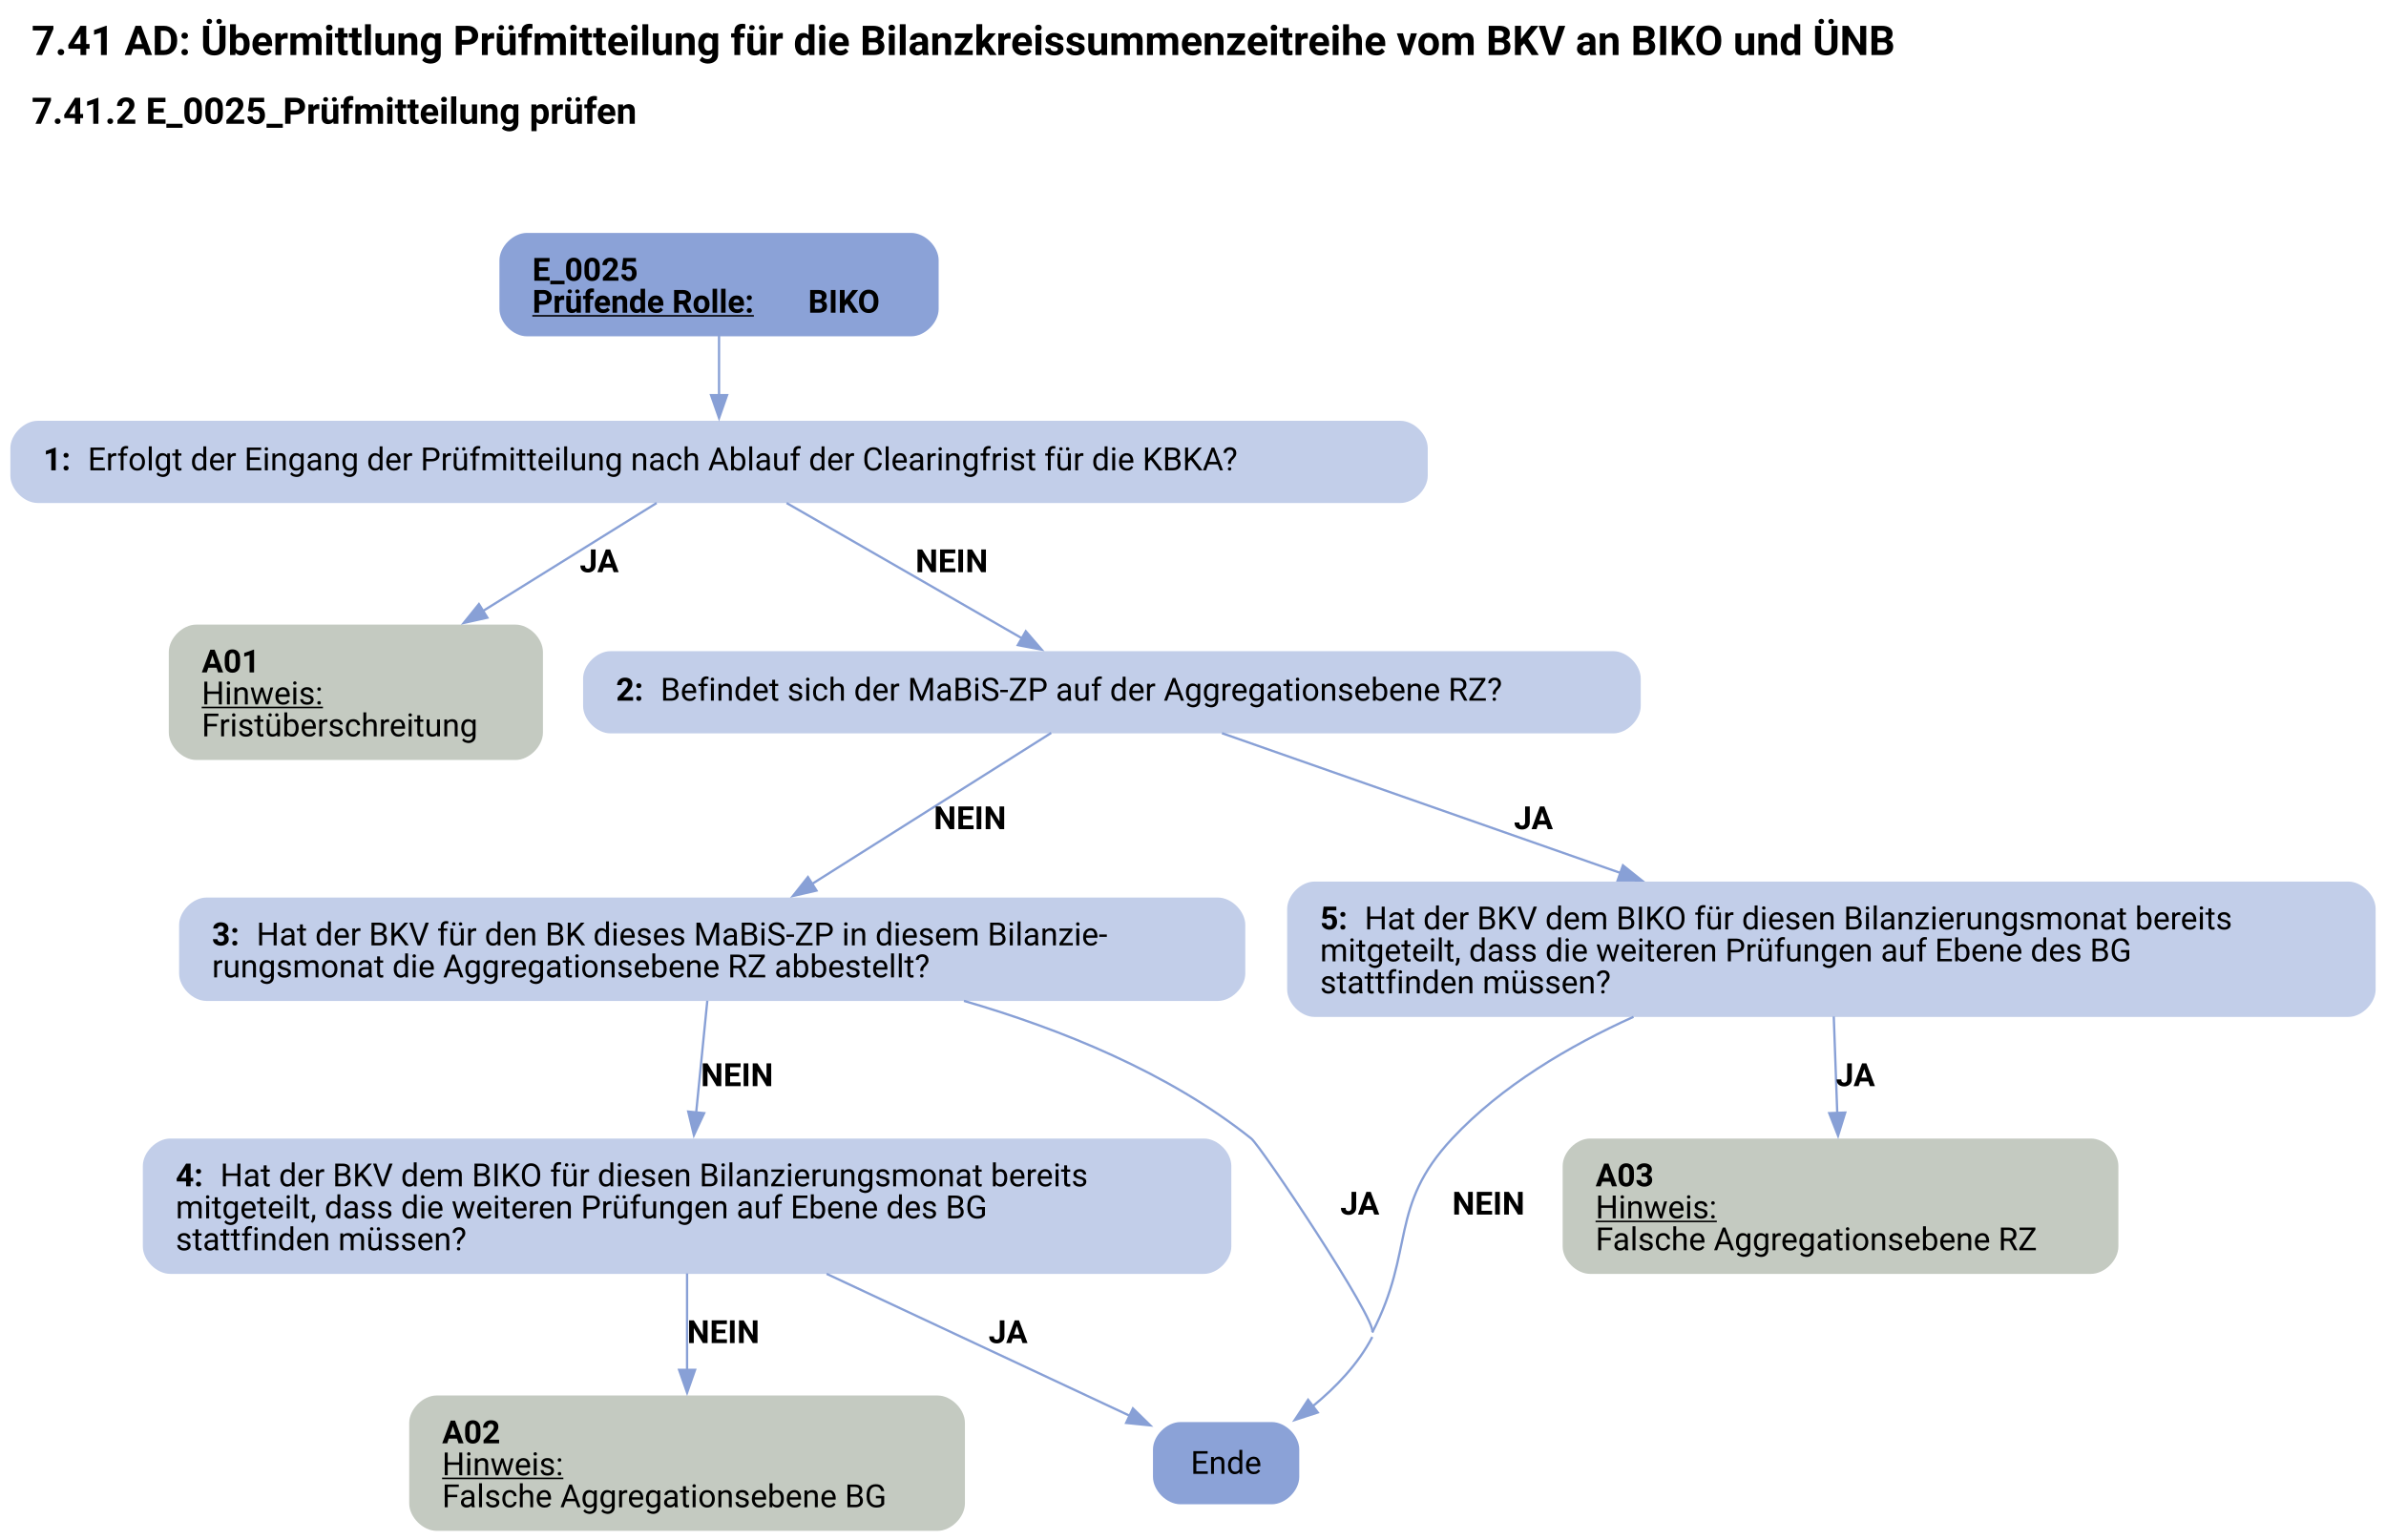
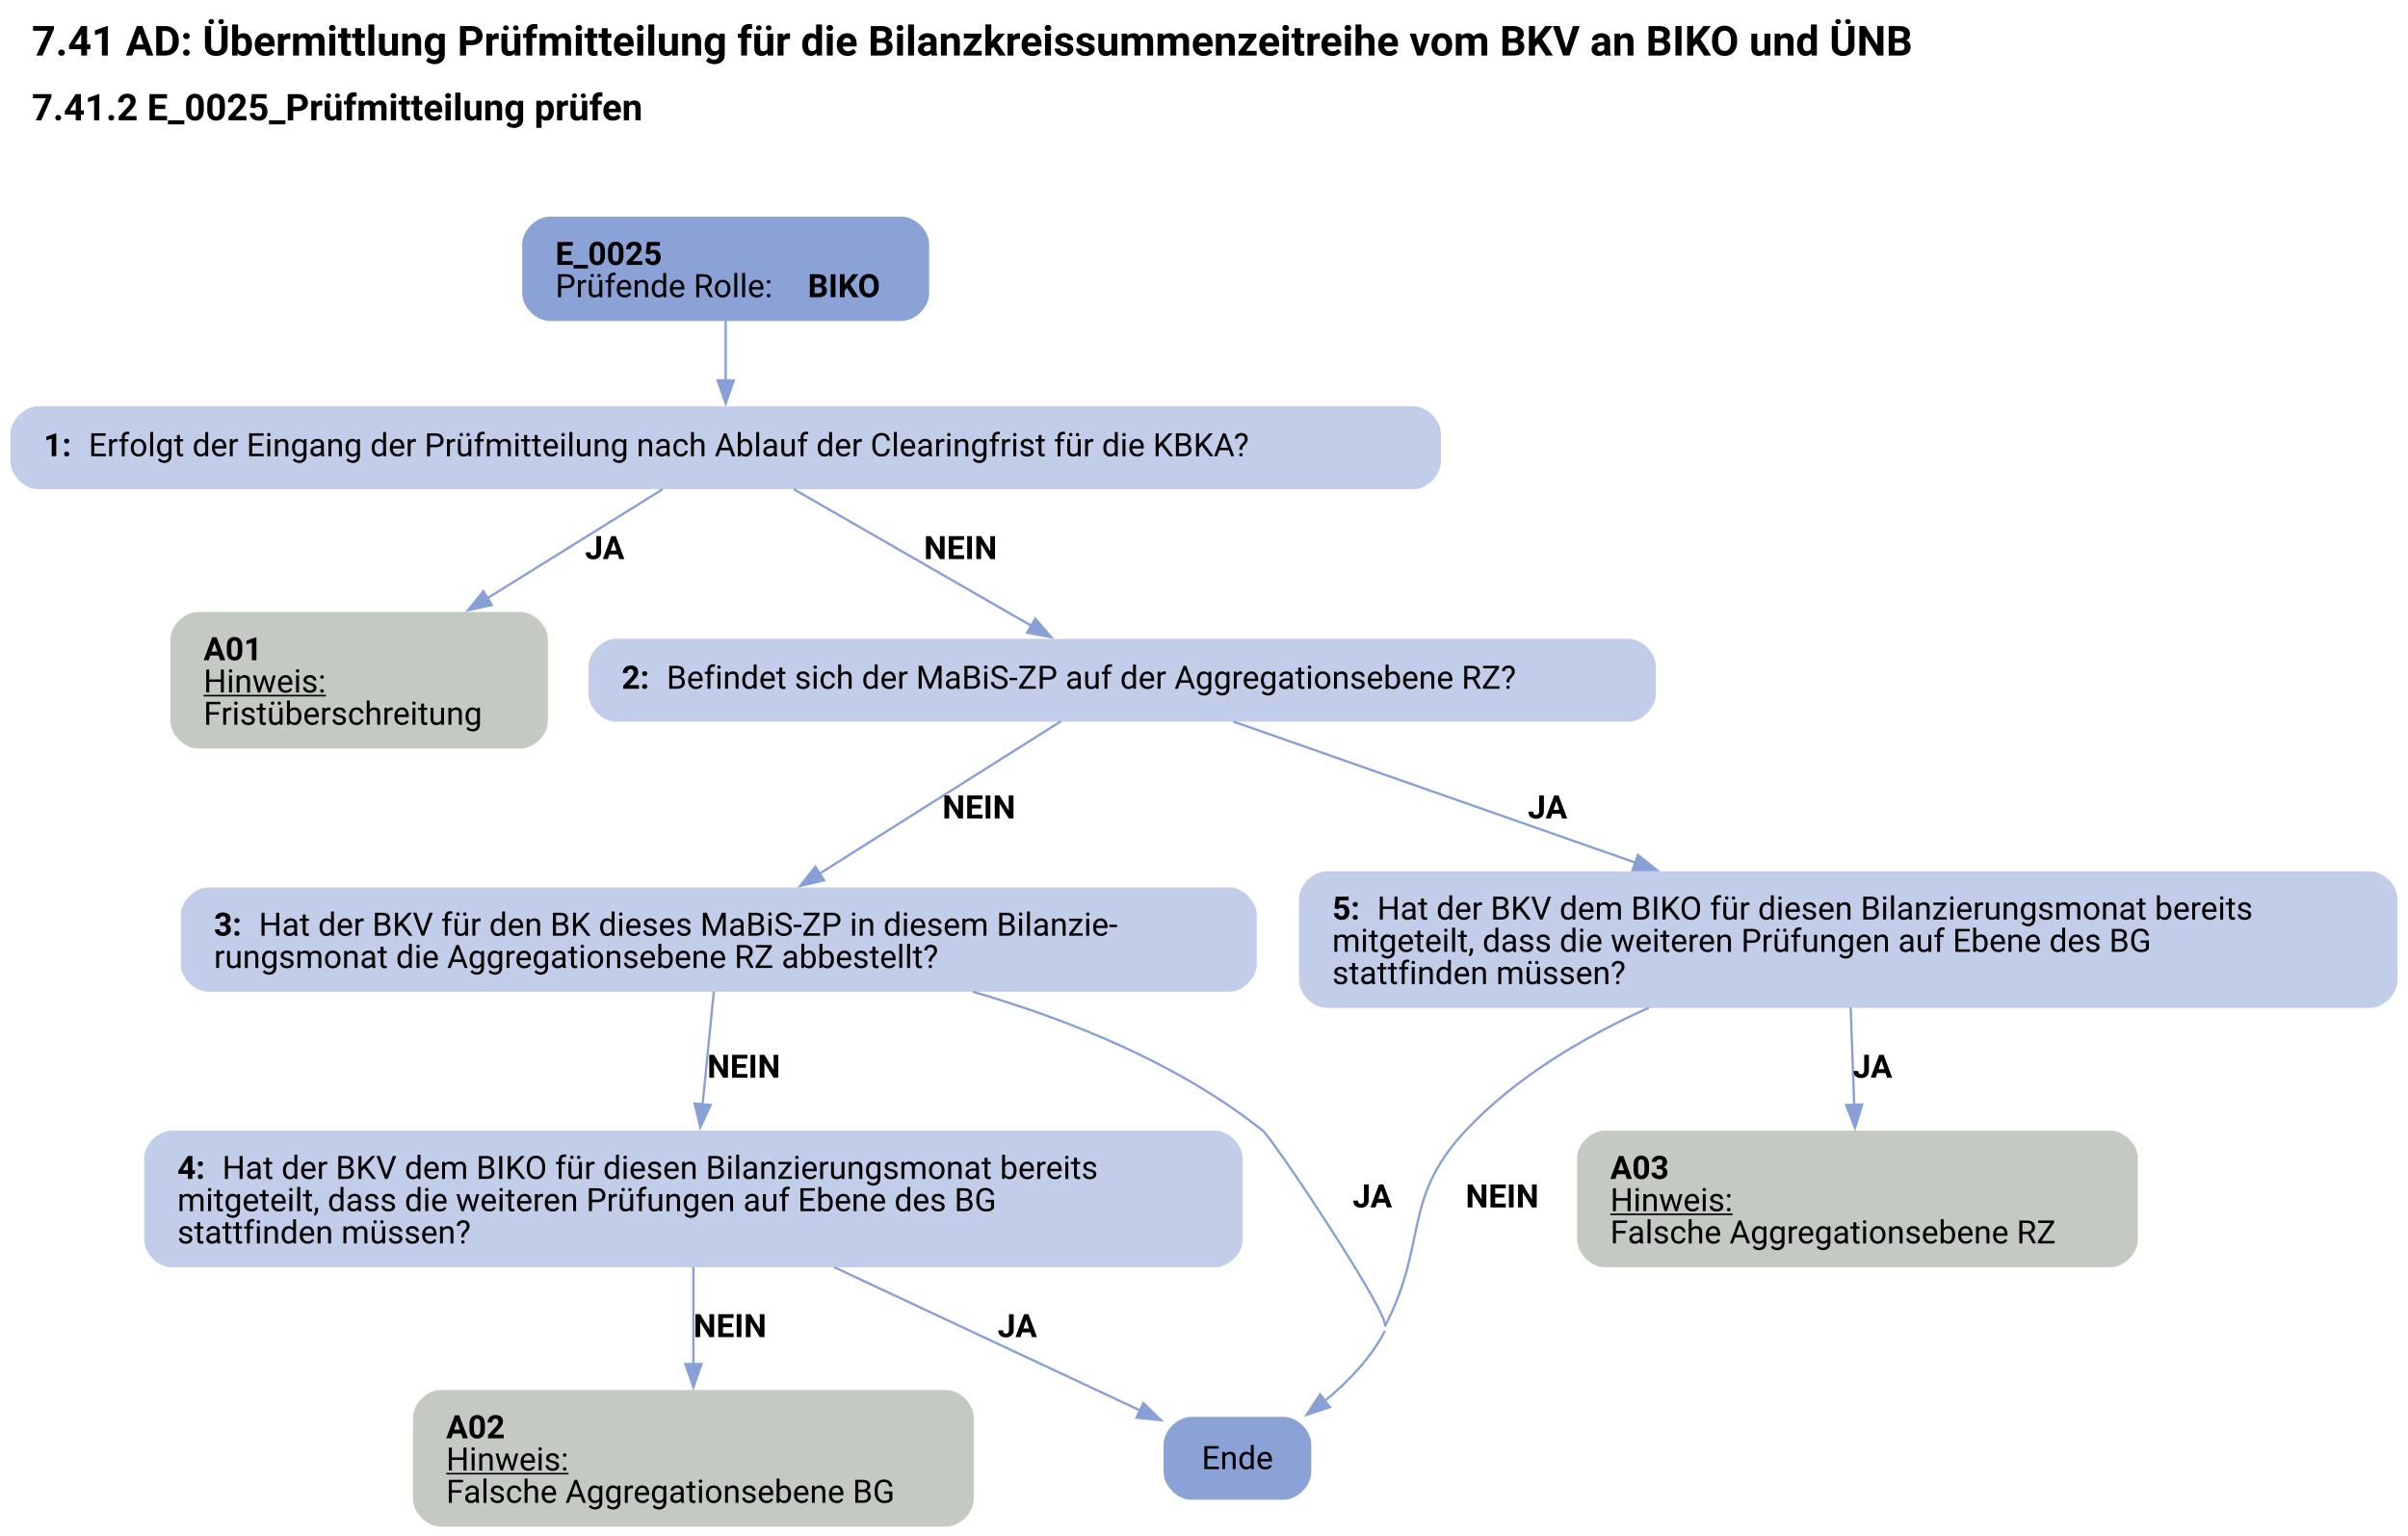
- <svg xmlns="http://www.w3.org/2000/svg" width="1044pt" height="674pt" viewBox="0.00 0.00 1043.55 674.40">
-   <g id="graph0" class="graph" transform="scale(1 1) rotate(0) translate(4 670.4)">
-     <text text-anchor="start" x="9.27" y="-646.3" font-family="Roboto, sans-serif" font-weight="bold" font-size="18.00">7.41 AD: Übermittlung Prüfmitteilung für die Bilanzkreissummenzeitreihe vom BKV an BIKO und ÜNB</text>
-     <text text-anchor="start" x="9.27" y="-616.2" font-family="Roboto, sans-serif" font-weight="bold" font-size="16.00">7.41.2 E_0025_Prüfmitteilung prüfen</text>
+ <svg xmlns="http://www.w3.org/2000/svg" width="1044pt" height="666pt" viewBox="0.00 0.00 1043.55 666.40">
+   <g id="graph0" class="graph" transform="scale(1 1) rotate(0) translate(4 662.4)">
+     <text text-anchor="start" x="9.27" y="-638.3" font-family="Roboto, sans-serif" font-weight="bold" font-size="18.00">7.41 AD: Übermittlung Prüfmitteilung für die Bilanzkreissummenzeitreihe vom BKV an BIKO und ÜNB</text>
+     <text text-anchor="start" x="9.27" y="-610.2" font-family="Roboto, sans-serif" font-weight="bold" font-size="16.00">7.41.2 E_0025_Prüfmitteilung prüfen</text>
    <g id="node1" class="node">
-       <path fill="#8ba2d7" stroke="black" stroke-width="0" d="M394.42,-568.4C394.42,-568.4 226.12,-568.4 226.12,-568.4 220.12,-568.4 214.12,-562.4 214.12,-556.4 214.12,-556.4 214.12,-535.12 214.12,-535.12 214.12,-529.12 220.12,-523.12 226.12,-523.12 226.12,-523.12 394.42,-523.12 394.42,-523.12 400.42,-523.12 406.42,-529.12 406.42,-535.12 406.42,-535.12 406.42,-556.4 406.42,-556.4 406.42,-562.4 400.42,-568.4 394.42,-568.4" />
-       <text text-anchor="start" x="228.52" y="-547.46" font-family="Roboto, sans-serif" font-weight="bold" font-size="14.00">E_0025</text>
-       <text text-anchor="start" x="228.52" y="-533.46" font-family="Roboto, sans-serif" font-weight="bold" text-decoration="underline" font-size="14.00">Prüfende Rolle:</text>
-       <text text-anchor="start" x="349.27" y="-533.46" font-family="Roboto, sans-serif" font-weight="bold" font-size="14.00"> BIKO</text>
+       <path fill="#8ba2d7" stroke="black" stroke-width="0" d="M386.55,-568.4C386.55,-568.4 234,-568.4 234,-568.4 228,-568.4 222,-562.4 222,-556.4 222,-556.4 222,-535.12 222,-535.12 222,-529.12 228,-523.12 234,-523.12 234,-523.12 386.55,-523.12 386.55,-523.12 392.55,-523.12 398.55,-529.12 398.55,-535.12 398.55,-535.12 398.55,-556.4 398.55,-556.4 398.55,-562.4 392.55,-568.4 386.55,-568.4" />
+       <text text-anchor="start" x="236.4" y="-547.46" font-family="Roboto, sans-serif" font-weight="bold" font-size="14.00">E_0025</text>
+       <text text-anchor="start" x="236.4" y="-533.46" font-family="Roboto, sans-serif" font-size="14.00">Prüfende Rolle: </text>
+       <text text-anchor="start" x="345.9" y="-533.46" font-family="Roboto, sans-serif" font-weight="bold" font-size="14.00">BIKO</text>
    </g>
    <g id="node2" class="node">
      <path fill="#c2cee9" stroke="black" stroke-width="0" d="M608.55,-486.12C608.55,-486.12 12,-486.12 12,-486.12 6,-486.12 0,-480.12 0,-474.12 0,-474.12 0,-462.12 0,-462.12 0,-456.12 6,-450.12 12,-450.12 12,-450.12 608.55,-450.12 608.55,-450.12 614.55,-450.12 620.55,-456.12 620.55,-462.12 620.55,-462.12 620.55,-474.12 620.55,-474.12 620.55,-480.12 614.55,-486.12 608.55,-486.12" />
      <text text-anchor="start" x="14.4" y="-464.44" font-family="Roboto, sans-serif" font-weight="bold" font-size="14.00">1: </text>
      <text text-anchor="start" x="33.9" y="-464.44" font-family="Roboto, sans-serif" font-size="14.00">Erfolgt der Eingang der Prüfmitteilung nach Ablauf der Clearingfrist für die KBKA?</text>
    </g>
    <g id="edge1" class="edge">
      <path fill="none" stroke="#88a0d6" d="M310.27,-523.29C310.27,-515.21 310.27,-505.91 310.27,-497.31" />
      <polygon fill="#88a0d6" stroke="#88a0d6" points="313.78,-497.35 310.28,-487.35 306.78,-497.35 313.78,-497.35" />
    </g>
    <g id="node3" class="node">
      <path fill="#c4cac1" stroke="black" stroke-width="0" d="M221.17,-396.87C221.17,-396.87 81.37,-396.87 81.37,-396.87 75.37,-396.87 69.37,-390.87 69.37,-384.87 69.37,-384.87 69.37,-349.59 69.37,-349.59 69.37,-343.59 75.37,-337.59 81.37,-337.59 81.37,-337.59 221.17,-337.59 221.17,-337.59 227.17,-337.59 233.17,-343.59 233.17,-349.59 233.17,-349.59 233.17,-384.87 233.17,-384.87 233.17,-390.87 227.17,-396.87 221.17,-396.87" />
      <text text-anchor="start" x="83.77" y="-375.93" font-family="Roboto, sans-serif" font-weight="bold" font-size="14.00">A01</text>
      <text text-anchor="start" x="83.77" y="-361.93" font-family="Roboto, sans-serif" text-decoration="underline" font-size="14.00">Hinweis:</text>
      <text text-anchor="start" x="83.77" y="-347.93" font-family="Roboto, sans-serif" font-size="14.00">Fristüberschreitung</text>
    </g>
    <g id="edge2" class="edge">
      <path fill="none" stroke="#88a0d6" d="M282.94,-450.12C262.08,-437.14 232.63,-418.83 206.88,-402.81" />
      <polygon fill="#88a0d6" stroke="#88a0d6" points="208.84,-399.91 198.5,-397.6 205.14,-405.85 208.84,-399.91" />
      <text text-anchor="start" x="249.27" y="-419.82" font-family="Roboto, sans-serif" font-weight="bold" font-size="14.00">JA</text>
    </g>
    <g id="node4" class="node">
      <path fill="#c2cee9" stroke="black" stroke-width="0" d="M701.8,-385.23C701.8,-385.23 262.75,-385.23 262.75,-385.23 256.75,-385.23 250.75,-379.23 250.75,-373.23 250.75,-373.23 250.75,-361.23 250.75,-361.23 250.75,-355.23 256.75,-349.23 262.75,-349.23 262.75,-349.23 701.8,-349.23 701.8,-349.23 707.8,-349.23 713.8,-355.23 713.8,-361.23 713.8,-361.23 713.8,-373.23 713.8,-373.23 713.8,-379.23 707.8,-385.23 701.8,-385.23" />
      <text text-anchor="start" x="265.15" y="-363.55" font-family="Roboto, sans-serif" font-weight="bold" font-size="14.00">2: </text>
      <text text-anchor="start" x="284.65" y="-363.55" font-family="Roboto, sans-serif" font-size="14.00">Befindet sich der MaBiS-ZP auf der Aggregationsebene RZ?</text>
    </g>
    <g id="edge3" class="edge">
      <path fill="none" stroke="#88a0d6" d="M339.84,-450.12C368.36,-433.73 411.69,-408.81 443.07,-390.77" />
      <polygon fill="#88a0d6" stroke="#88a0d6" points="444.57,-393.95 451.49,-385.93 441.08,-387.88 444.57,-393.95" />
      <text text-anchor="start" x="396.27" y="-419.82" font-family="Roboto, sans-serif" font-weight="bold" font-size="14.00">NEIN</text>
    </g>
    <g id="node5" class="node">
      <path fill="#c2cee9" stroke="black" stroke-width="0" d="M528.67,-277.34C528.67,-277.34 85.88,-277.34 85.88,-277.34 79.88,-277.34 73.88,-271.34 73.88,-265.34 73.88,-265.34 73.88,-244.06 73.88,-244.06 73.88,-238.06 79.88,-232.06 85.88,-232.06 85.88,-232.06 528.67,-232.06 528.67,-232.06 534.67,-232.06 540.67,-238.06 540.67,-244.06 540.67,-244.06 540.67,-265.34 540.67,-265.34 540.67,-271.34 534.67,-277.34 528.67,-277.34" />
      <text text-anchor="start" x="88.27" y="-256.4" font-family="Roboto, sans-serif" font-weight="bold" font-size="14.00">3: </text>
      <text text-anchor="start" x="107.77" y="-256.4" font-family="Roboto, sans-serif" font-size="14.00">Hat der BKV für den BK dieses MaBiS-ZP in diesem Bilanzie-</text>
      <text text-anchor="start" x="88.27" y="-242.4" font-family="Roboto, sans-serif" font-size="14.00">rungsmonat die Aggregationsebene RZ abbestellt?</text>
    </g>
    <g id="edge4" class="edge">
      <path fill="none" stroke="#88a0d6" d="M455.7,-349.44C427.85,-331.85 383.66,-303.94 350.72,-283.14" />
      <polygon fill="#88a0d6" stroke="#88a0d6" points="352.93,-280.4 342.61,-278.02 349.19,-286.32 352.93,-280.4" />
      <text text-anchor="start" x="404.27" y="-307.29" font-family="Roboto, sans-serif" font-weight="bold" font-size="14.00">NEIN</text>
    </g>
    <g id="node9" class="node">
      <path fill="#c2cee9" stroke="black" stroke-width="0" d="M1023.55,-284.34C1023.55,-284.34 571,-284.34 571,-284.34 565,-284.34 559,-278.34 559,-272.34 559,-272.34 559,-237.06 559,-237.06 559,-231.06 565,-225.06 571,-225.06 571,-225.06 1023.55,-225.06 1023.55,-225.06 1029.55,-225.06 1035.55,-231.06 1035.55,-237.06 1035.55,-237.06 1035.55,-272.34 1035.55,-272.34 1035.55,-278.34 1029.55,-284.34 1023.55,-284.34" />
      <text text-anchor="start" x="573.4" y="-263.4" font-family="Roboto, sans-serif" font-weight="bold" font-size="14.00">5: </text>
      <text text-anchor="start" x="592.9" y="-263.4" font-family="Roboto, sans-serif" font-size="14.00">Hat der BKV dem BIKO für diesen Bilanzierungsmonat bereits</text>
      <text text-anchor="start" x="573.4" y="-249.4" font-family="Roboto, sans-serif" font-size="14.00">mitgeteilt, dass die weiteren Prüfungen auf Ebene des BG</text>
      <text text-anchor="start" x="573.4" y="-235.4" font-family="Roboto, sans-serif" font-size="14.00">stattfinden müssen?</text>
    </g>
    <g id="edge5" class="edge">
      <path fill="none" stroke="#88a0d6" d="M530.46,-349.32C576.78,-333.07 648,-308.08 705.2,-288.01" />
      <polygon fill="#88a0d6" stroke="#88a0d6" points="706.01,-291.43 714.29,-284.82 703.69,-284.83 706.01,-291.43" />
      <text text-anchor="start" x="658.27" y="-307.29" font-family="Roboto, sans-serif" font-weight="bold" font-size="14.00">JA</text>
    </g>
    <g id="node6" class="node">
      <path fill="#8ba2d7" stroke="black" stroke-width="0" d="M552.3,-47.64C552.3,-47.64 512.25,-47.64 512.25,-47.64 506.25,-47.64 500.25,-41.64 500.25,-35.64 500.25,-35.64 500.25,-23.64 500.25,-23.64 500.25,-17.64 506.25,-11.64 512.25,-11.64 512.25,-11.64 552.3,-11.64 552.3,-11.64 558.3,-11.64 564.3,-17.64 564.3,-23.64 564.3,-23.64 564.3,-35.64 564.3,-35.64 564.3,-41.64 558.3,-47.64 552.3,-47.64" />
      <text text-anchor="middle" x="532.27" y="-24.96" font-family="Roboto, sans-serif" font-size="14.00">Ende</text>
    </g>
    <g id="edge7" class="edge">
      <path fill="none" stroke="#88a0d6" d="M417.49,-232.09C460.04,-219.71 507.08,-200.68 543.27,-171.81 547.62,-168.34 598.57,-91.97 596.27,-86.91" />
      <path fill="none" stroke="#88a0d6" d="M596.27,-84.91C590.16,-73.1 580.27,-62.81 570.08,-54.47" />
      <polygon fill="#88a0d6" stroke="#88a0d6" points="572.4,-51.84 562.33,-48.56 568.16,-57.4 572.4,-51.84" />
      <text text-anchor="start" x="582.27" y="-138.5" font-family="Roboto, sans-serif" font-weight="bold" font-size="14.00">JA</text>
    </g>
    <g id="node7" class="node">
      <path fill="#c2cee9" stroke="black" stroke-width="0" d="M522.55,-171.81C522.55,-171.81 70,-171.81 70,-171.81 64,-171.81 58,-165.81 58,-159.81 58,-159.81 58,-124.53 58,-124.53 58,-118.53 64,-112.53 70,-112.53 70,-112.53 522.55,-112.53 522.55,-112.53 528.55,-112.53 534.55,-118.53 534.55,-124.53 534.55,-124.53 534.55,-159.81 534.55,-159.81 534.55,-165.81 528.55,-171.81 522.55,-171.81" />
      <text text-anchor="start" x="72.4" y="-150.87" font-family="Roboto, sans-serif" font-weight="bold" font-size="14.00">4: </text>
      <text text-anchor="start" x="91.9" y="-150.87" font-family="Roboto, sans-serif" font-size="14.00">Hat der BKV dem BIKO für diesen Bilanzierungsmonat bereits</text>
      <text text-anchor="start" x="72.4" y="-136.87" font-family="Roboto, sans-serif" font-size="14.00">mitgeteilt, dass die weiteren Prüfungen auf Ebene des BG</text>
      <text text-anchor="start" x="72.4" y="-122.87" font-family="Roboto, sans-serif" font-size="14.00">stattfinden müssen?</text>
    </g>
    <g id="edge6" class="edge">
      <path fill="none" stroke="#88a0d6" d="M305.13,-232.13C303.74,-218.14 301.88,-199.5 300.23,-182.89" />
      <polygon fill="#88a0d6" stroke="#88a0d6" points="303.75,-182.92 299.27,-173.31 296.78,-183.61 303.75,-182.92" />
      <text text-anchor="start" x="302.27" y="-194.76" font-family="Roboto, sans-serif" font-weight="bold" font-size="14.00">NEIN</text>
    </g>
    <g id="edge9" class="edge">
      <path fill="none" stroke="#88a0d6" d="M357.36,-112.56C399,-93.06 453.08,-67.73 490.01,-50.43" />
      <polygon fill="#88a0d6" stroke="#88a0d6" points="491.48,-53.61 499.05,-46.2 488.51,-47.27 491.48,-53.61" />
      <text text-anchor="start" x="428.27" y="-82.23" font-family="Roboto, sans-serif" font-weight="bold" font-size="14.00">JA</text>
    </g>
    <g id="node8" class="node">
      <path fill="#c4cac1" stroke="black" stroke-width="0" d="M405.92,-59.28C405.92,-59.28 186.62,-59.28 186.62,-59.28 180.62,-59.28 174.62,-53.28 174.62,-47.28 174.62,-47.28 174.62,-12 174.62,-12 174.62,-6 180.62,0 186.62,0 186.62,0 405.92,0 405.92,0 411.92,0 417.92,-6 417.92,-12 417.92,-12 417.92,-47.28 417.92,-47.28 417.92,-53.28 411.92,-59.28 405.92,-59.28" />
      <text text-anchor="start" x="189.02" y="-38.34" font-family="Roboto, sans-serif" font-weight="bold" font-size="14.00">A02</text>
      <text text-anchor="start" x="189.02" y="-24.34" font-family="Roboto, sans-serif" text-decoration="underline" font-size="14.00">Hinweis:</text>
      <text text-anchor="start" x="189.02" y="-10.34" font-family="Roboto, sans-serif" font-size="14.00">Falsche Aggregationsebene BG</text>
    </g>
    <g id="edge8" class="edge">
      <path fill="none" stroke="#88a0d6" d="M296.27,-112.71C296.27,-99.81 296.27,-84.35 296.27,-70.34" />
      <polygon fill="#88a0d6" stroke="#88a0d6" points="299.78,-70.52 296.28,-60.52 292.78,-70.52 299.78,-70.52" />
      <text text-anchor="start" x="296.27" y="-82.23" font-family="Roboto, sans-serif" font-weight="bold" font-size="14.00">NEIN</text>
    </g>
    <g id="edge11" class="edge">
      <path fill="none" stroke="#88a0d6" d="M710.64,-225.11C682.45,-212.38 652.89,-194.93 631.27,-171.81 603.4,-141.99 615.05,-123.15 596.27,-86.91" />
      <text text-anchor="start" x="631.27" y="-138.5" font-family="Roboto, sans-serif" font-weight="bold" font-size="14.00">NEIN</text>
    </g>
    <g id="node10" class="node">
      <path fill="#c4cac1" stroke="black" stroke-width="0" d="M910.92,-171.81C910.92,-171.81 691.62,-171.81 691.62,-171.81 685.62,-171.81 679.62,-165.81 679.62,-159.81 679.62,-159.81 679.62,-124.53 679.62,-124.53 679.62,-118.53 685.62,-112.53 691.62,-112.53 691.62,-112.53 910.92,-112.53 910.92,-112.53 916.92,-112.53 922.92,-118.53 922.92,-124.53 922.92,-124.53 922.92,-159.81 922.92,-159.81 922.92,-165.81 916.92,-171.81 910.92,-171.81" />
      <text text-anchor="start" x="694.02" y="-150.87" font-family="Roboto, sans-serif" font-weight="bold" font-size="14.00">A03</text>
      <text text-anchor="start" x="694.02" y="-136.87" font-family="Roboto, sans-serif" text-decoration="underline" font-size="14.00">Hinweis:</text>
      <text text-anchor="start" x="694.02" y="-122.87" font-family="Roboto, sans-serif" font-size="14.00">Falsche Aggregationsebene RZ</text>
    </g>
    <g id="edge10" class="edge">
      <path fill="none" stroke="#88a0d6" d="M798.31,-225.24C798.77,-212.34 799.33,-196.88 799.84,-182.87" />
      <polygon fill="#88a0d6" stroke="#88a0d6" points="803.33,-183.17 800.19,-173.05 796.33,-182.92 803.33,-183.17" />
      <text text-anchor="start" x="799.27" y="-194.76" font-family="Roboto, sans-serif" font-weight="bold" font-size="14.00">JA</text>
    </g>
  </g>
</svg>
